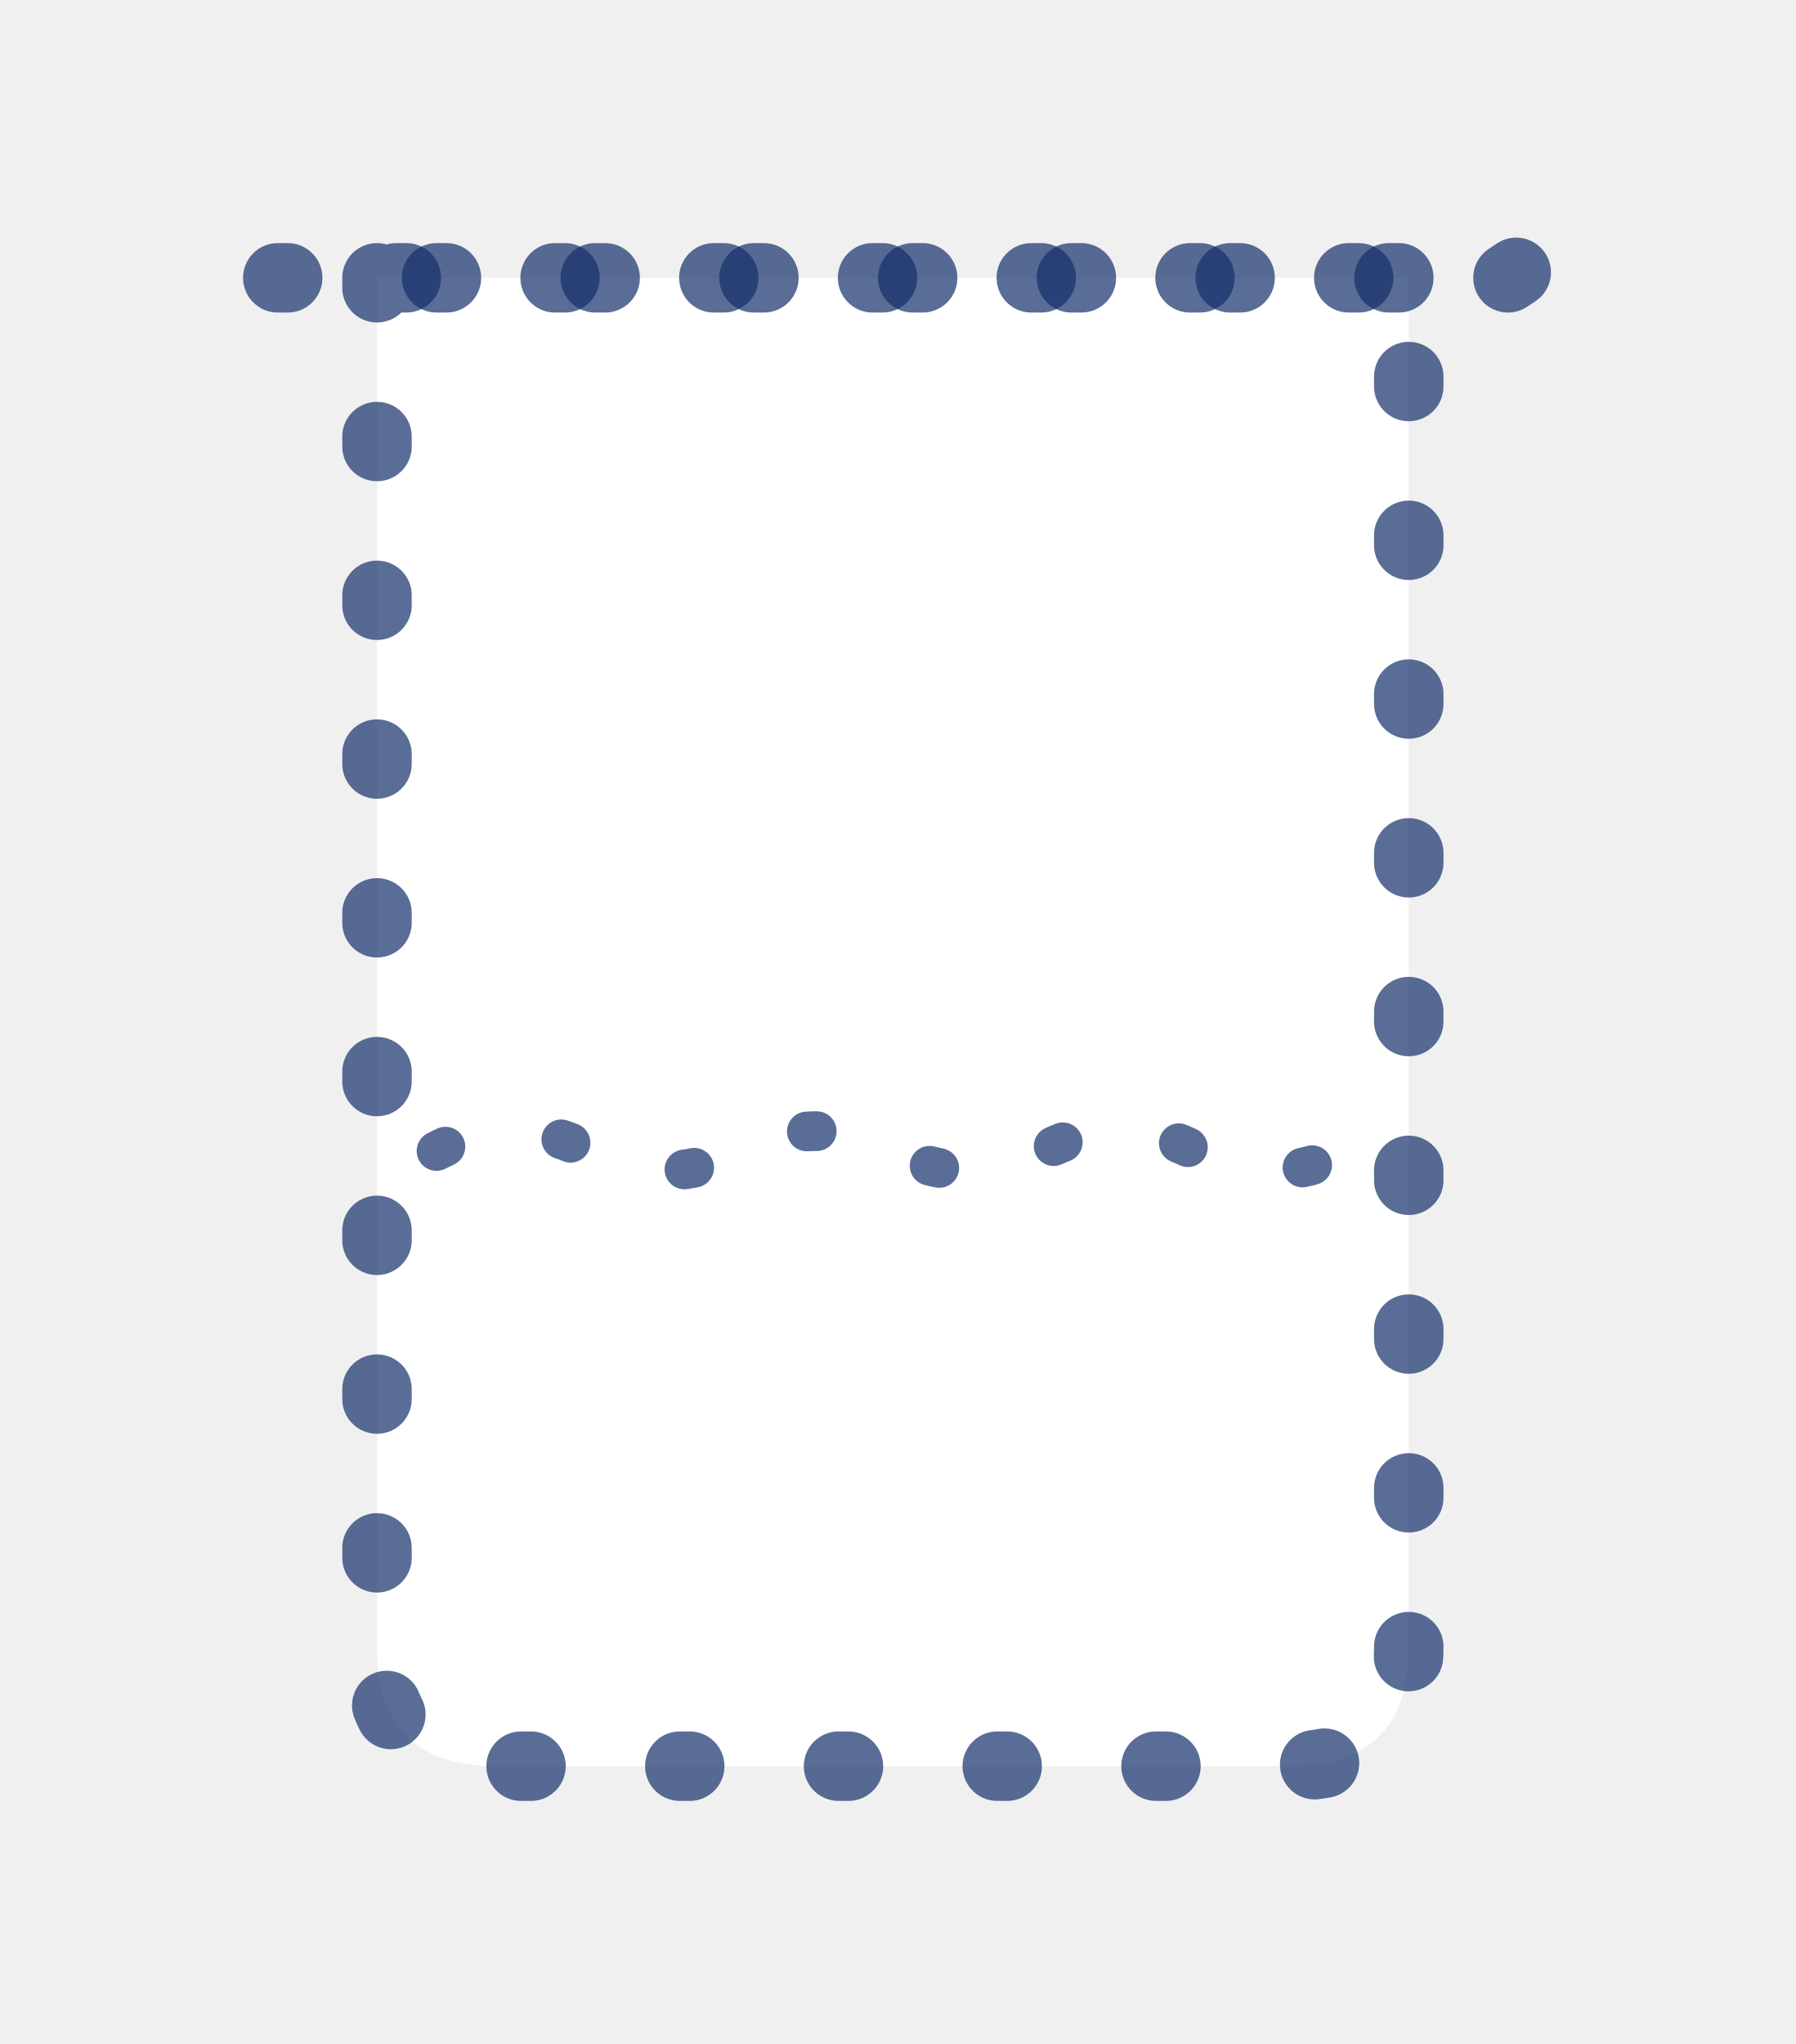
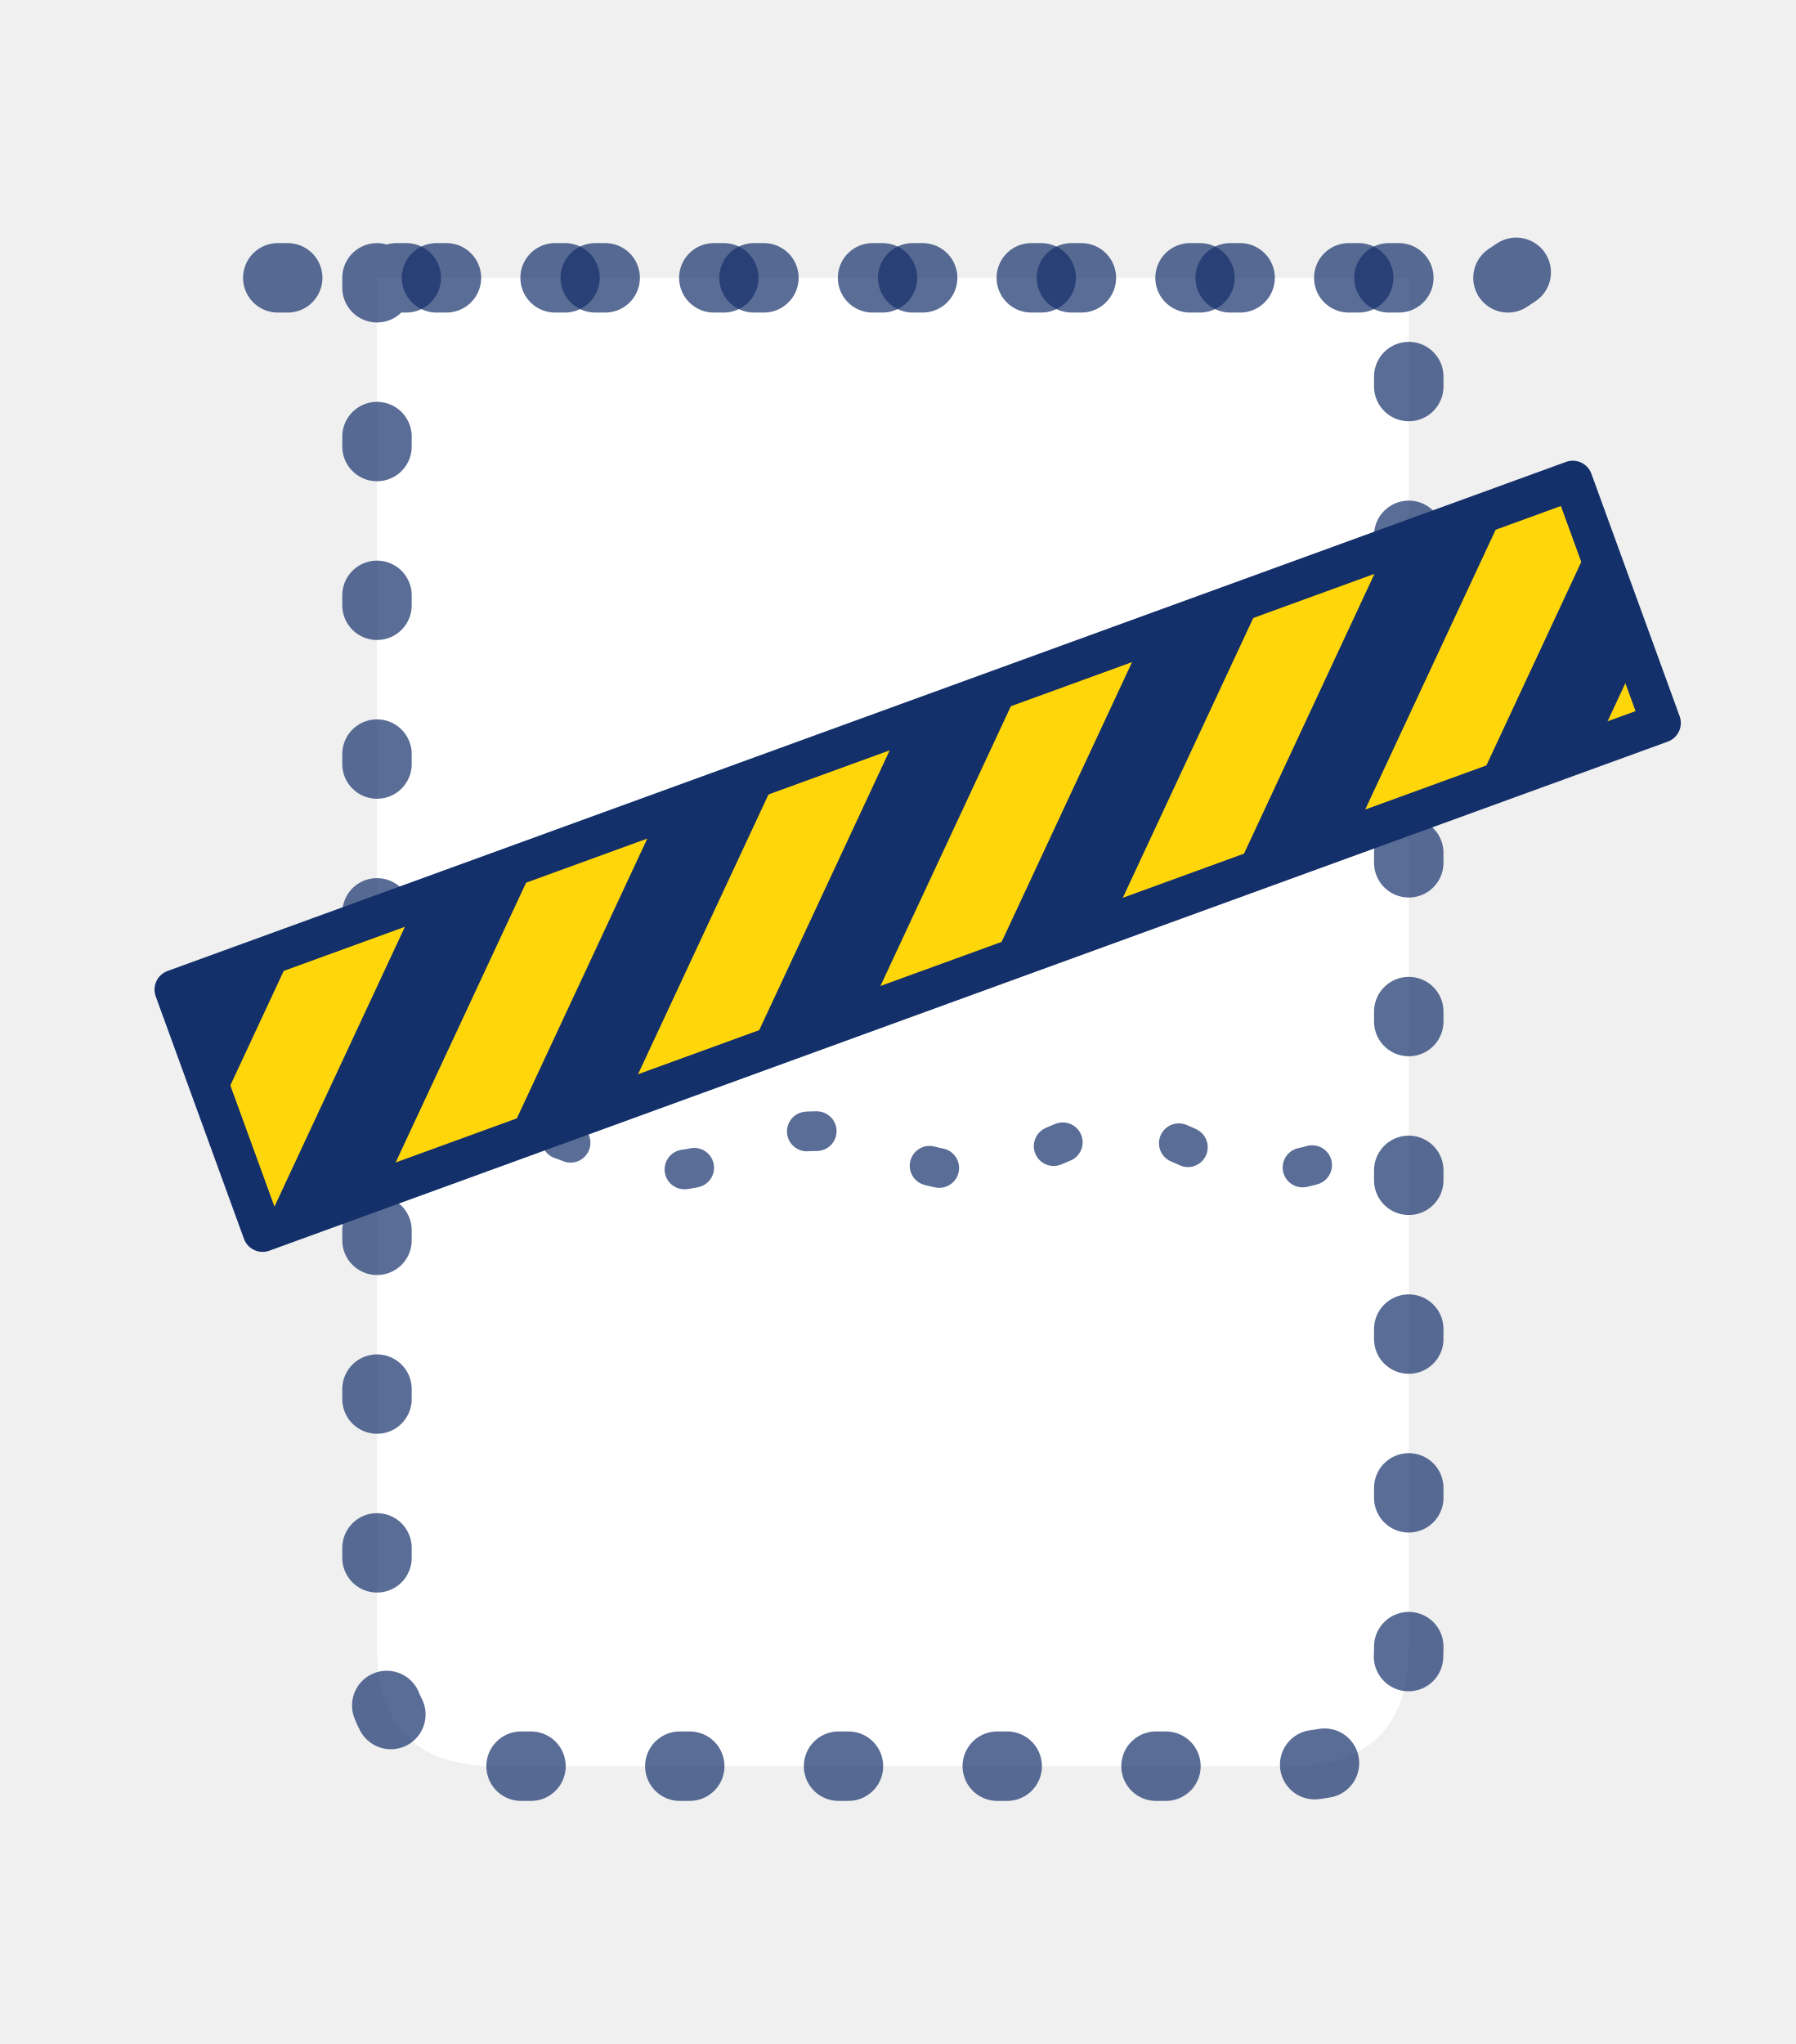
<svg xmlns="http://www.w3.org/2000/svg" viewBox="490 472 181 206" width="181" height="206" aria-hidden="true">
  <g data-moved="-136" transform="translate(-136 0)">
    <g fill="none" stroke="#14306A" stroke-width="7" stroke-linecap="round" stroke-linejoin="round">
      <g id="beaker-come-study-with-me">
        <path d="M664.0 500 V638 Q664.0 650 676.0 650 H756.0 Q768.0 650 768.0 638 V500 Z" fill="#fff" stroke-dasharray="1 15" stroke-opacity="0.7" />
        <path d="M654.0 500 H778.0 M778.0 500 l12 -8" stroke-dasharray="1 15" stroke-opacity="0.7" />
        <path d="M670.0 588.0 q7.7 -4 15.3 0 q7.7 4 15.3 0 q7.7 -4 15.3 0 q7.7 4 15.3 0 q7.7 -4 15.3 0 q7.7 4 15.3 0" stroke-width="4" stroke-dasharray="1 12" stroke-opacity="0.7" />
      </g>
+       <g data-tape-group="1" transform="translate(718.5 558.3) rotate(-20)">
+         <defs>
+           <clipPath id="tape-hatchery">
+             <rect x="-75" y="-13" width="150" height="26" />
+           </clipPath>
+         </defs>
+         <rect data-tape="1" x="-75" y="-13" width="150" height="26" fill="#FFD60A" stroke="none" />
+         <g clip-path="url(#tape-hatchery)">
+           <path d="M-101 13 L-88 13 L-62 -13 L-75 -13 Z" fill="#14306A" stroke="none" />
+           <path d="M-75 13 L-62 13 L-36 -13 L-49 -13 Z" fill="#14306A" stroke="none" />
+           <path d="M-49 13 L-36 13 L-10 -13 L-23 -13 Z" fill="#14306A" stroke="none" />
+           <path d="M-23 13 L-10 13 L16 -13 L3 -13 Z" fill="#14306A" stroke="none" />
+           <path d="M3 13 L16 13 L42 -13 L29 -13 Z" fill="#14306A" stroke="none" />
+           <path d="M29 13 L42 13 L68 -13 L55 -13 Z" fill="#14306A" stroke="none" />
+           <path d="M55 13 L68 13 L94 -13 L81 -13 Z" fill="#14306A" stroke="none" />
+           <path d="M81 13 L94 13 L120 -13 L107 -13 Z" fill="#14306A" stroke="none" />
+         </g>
+         <rect x="-75" y="-13" width="150" height="26" fill="none" stroke-width="4" />
+       </g>
    </g>
  </g>
</svg>
